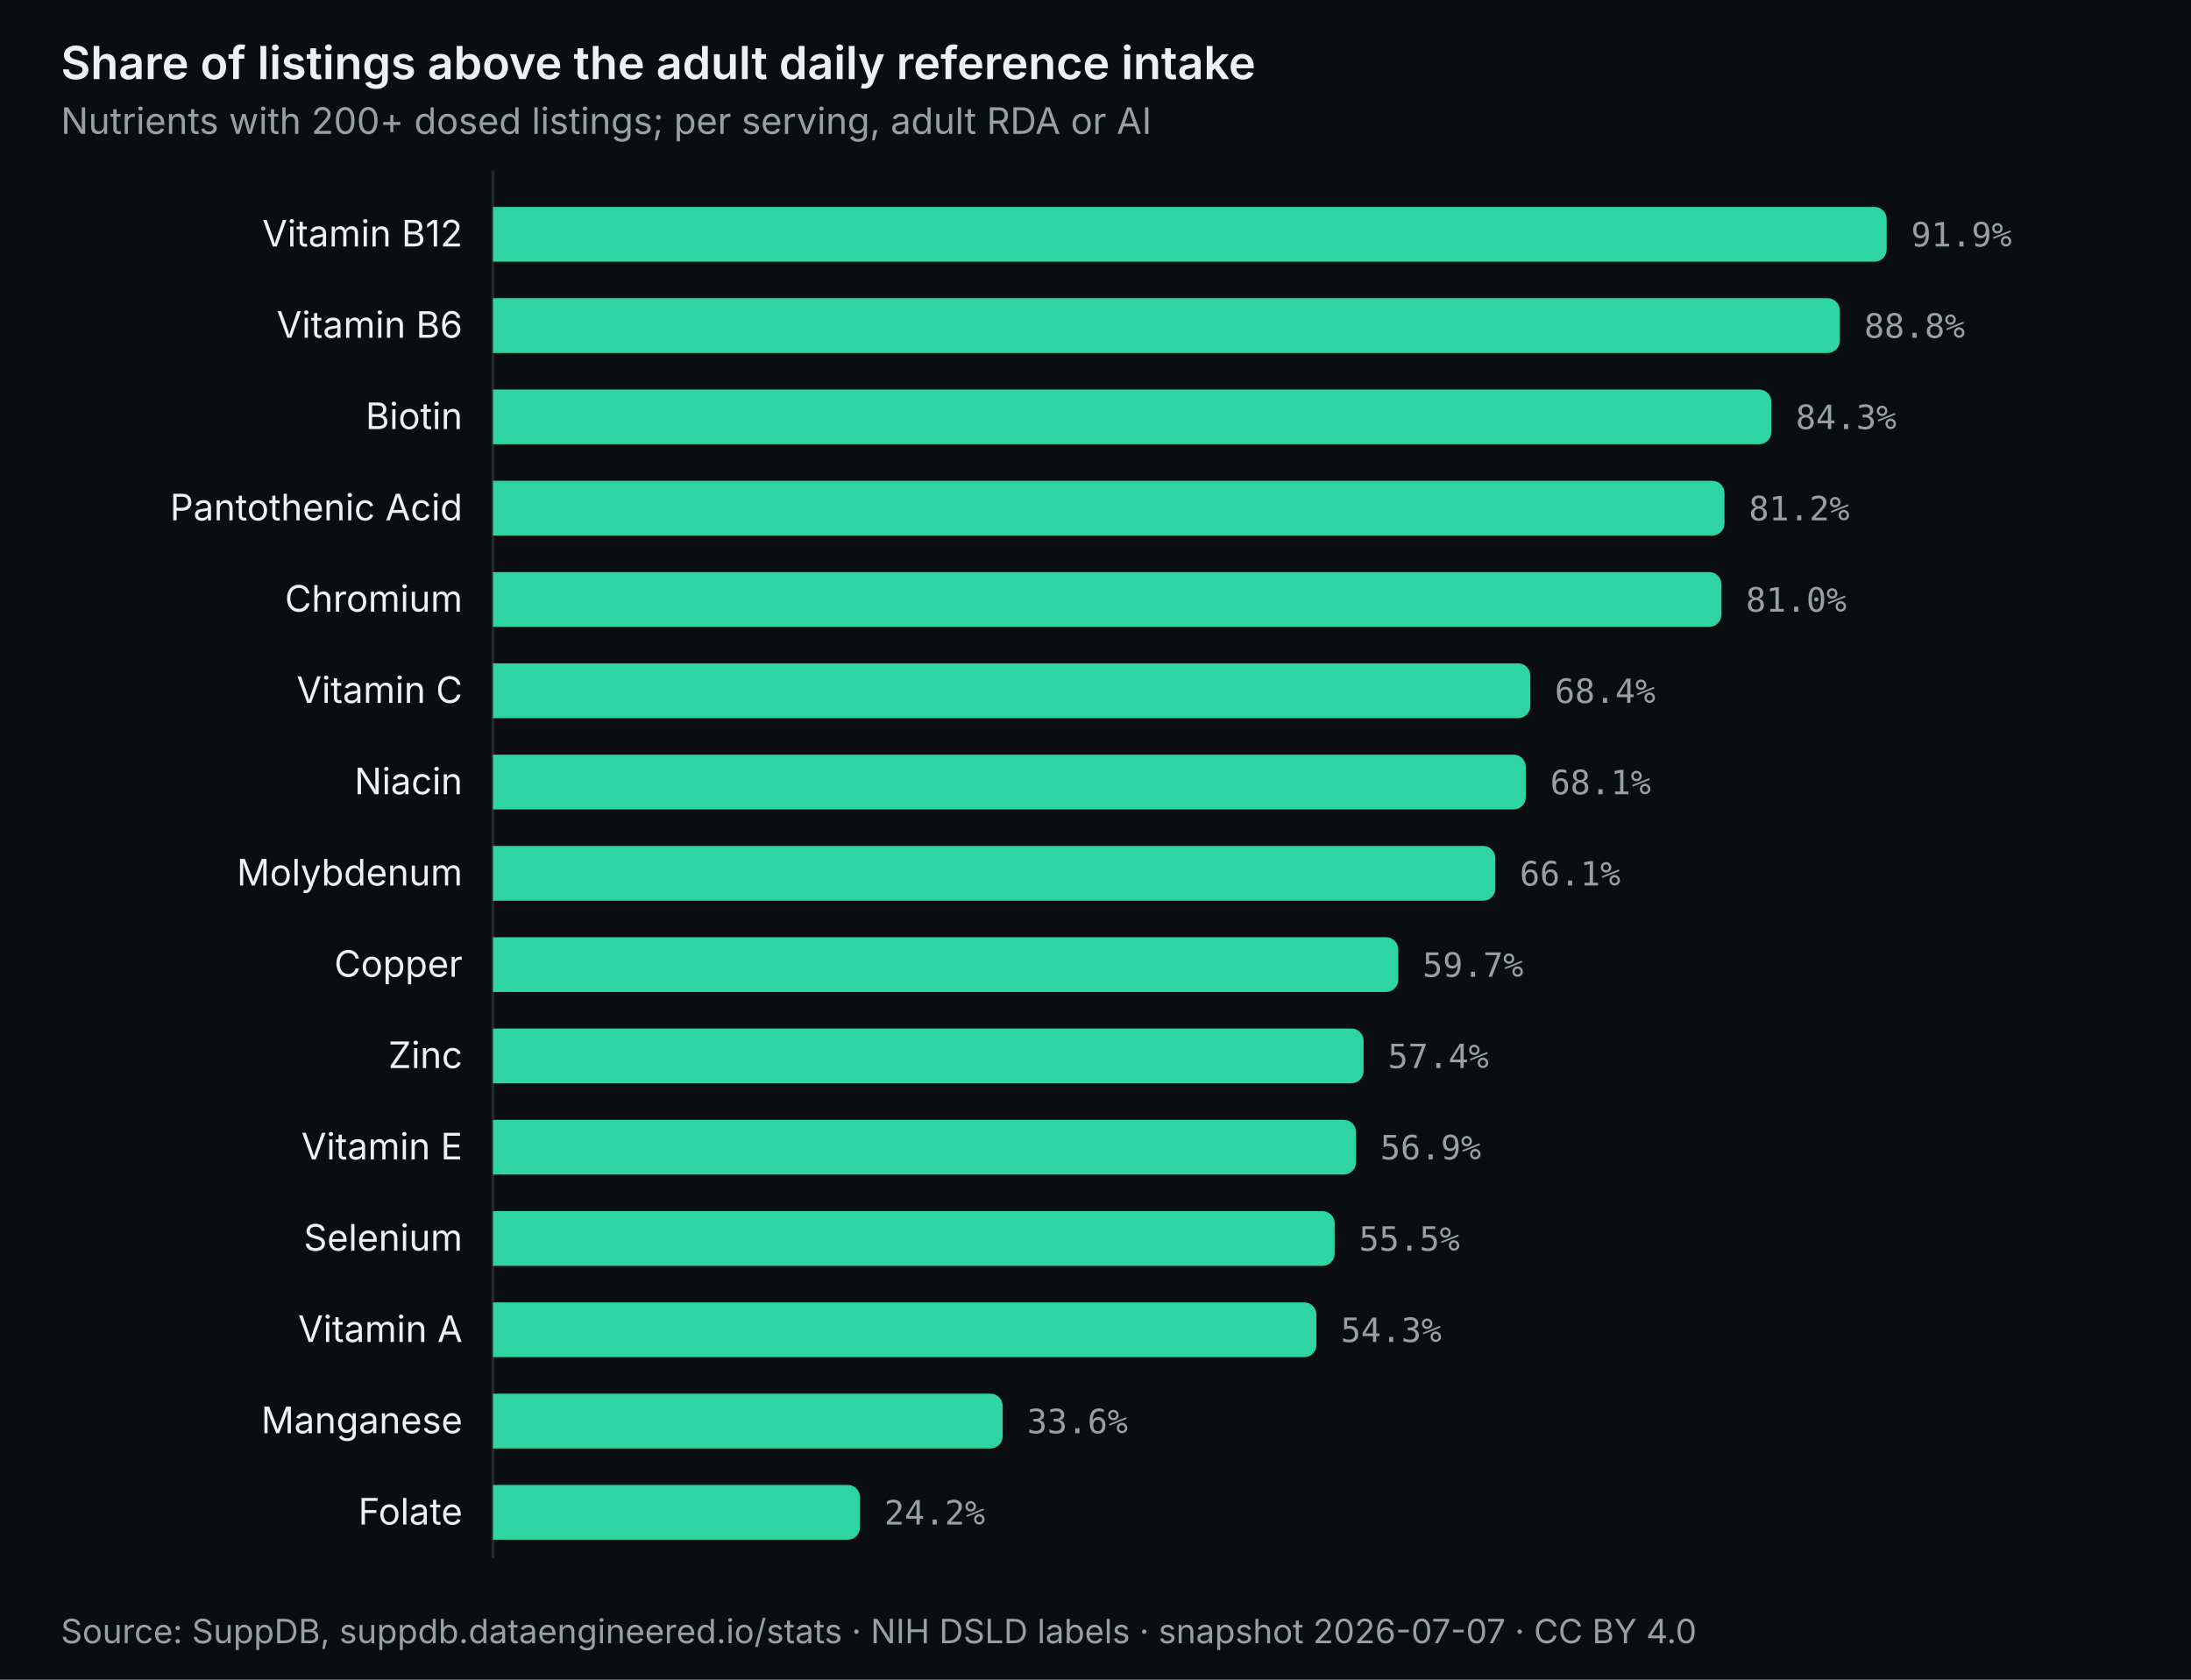
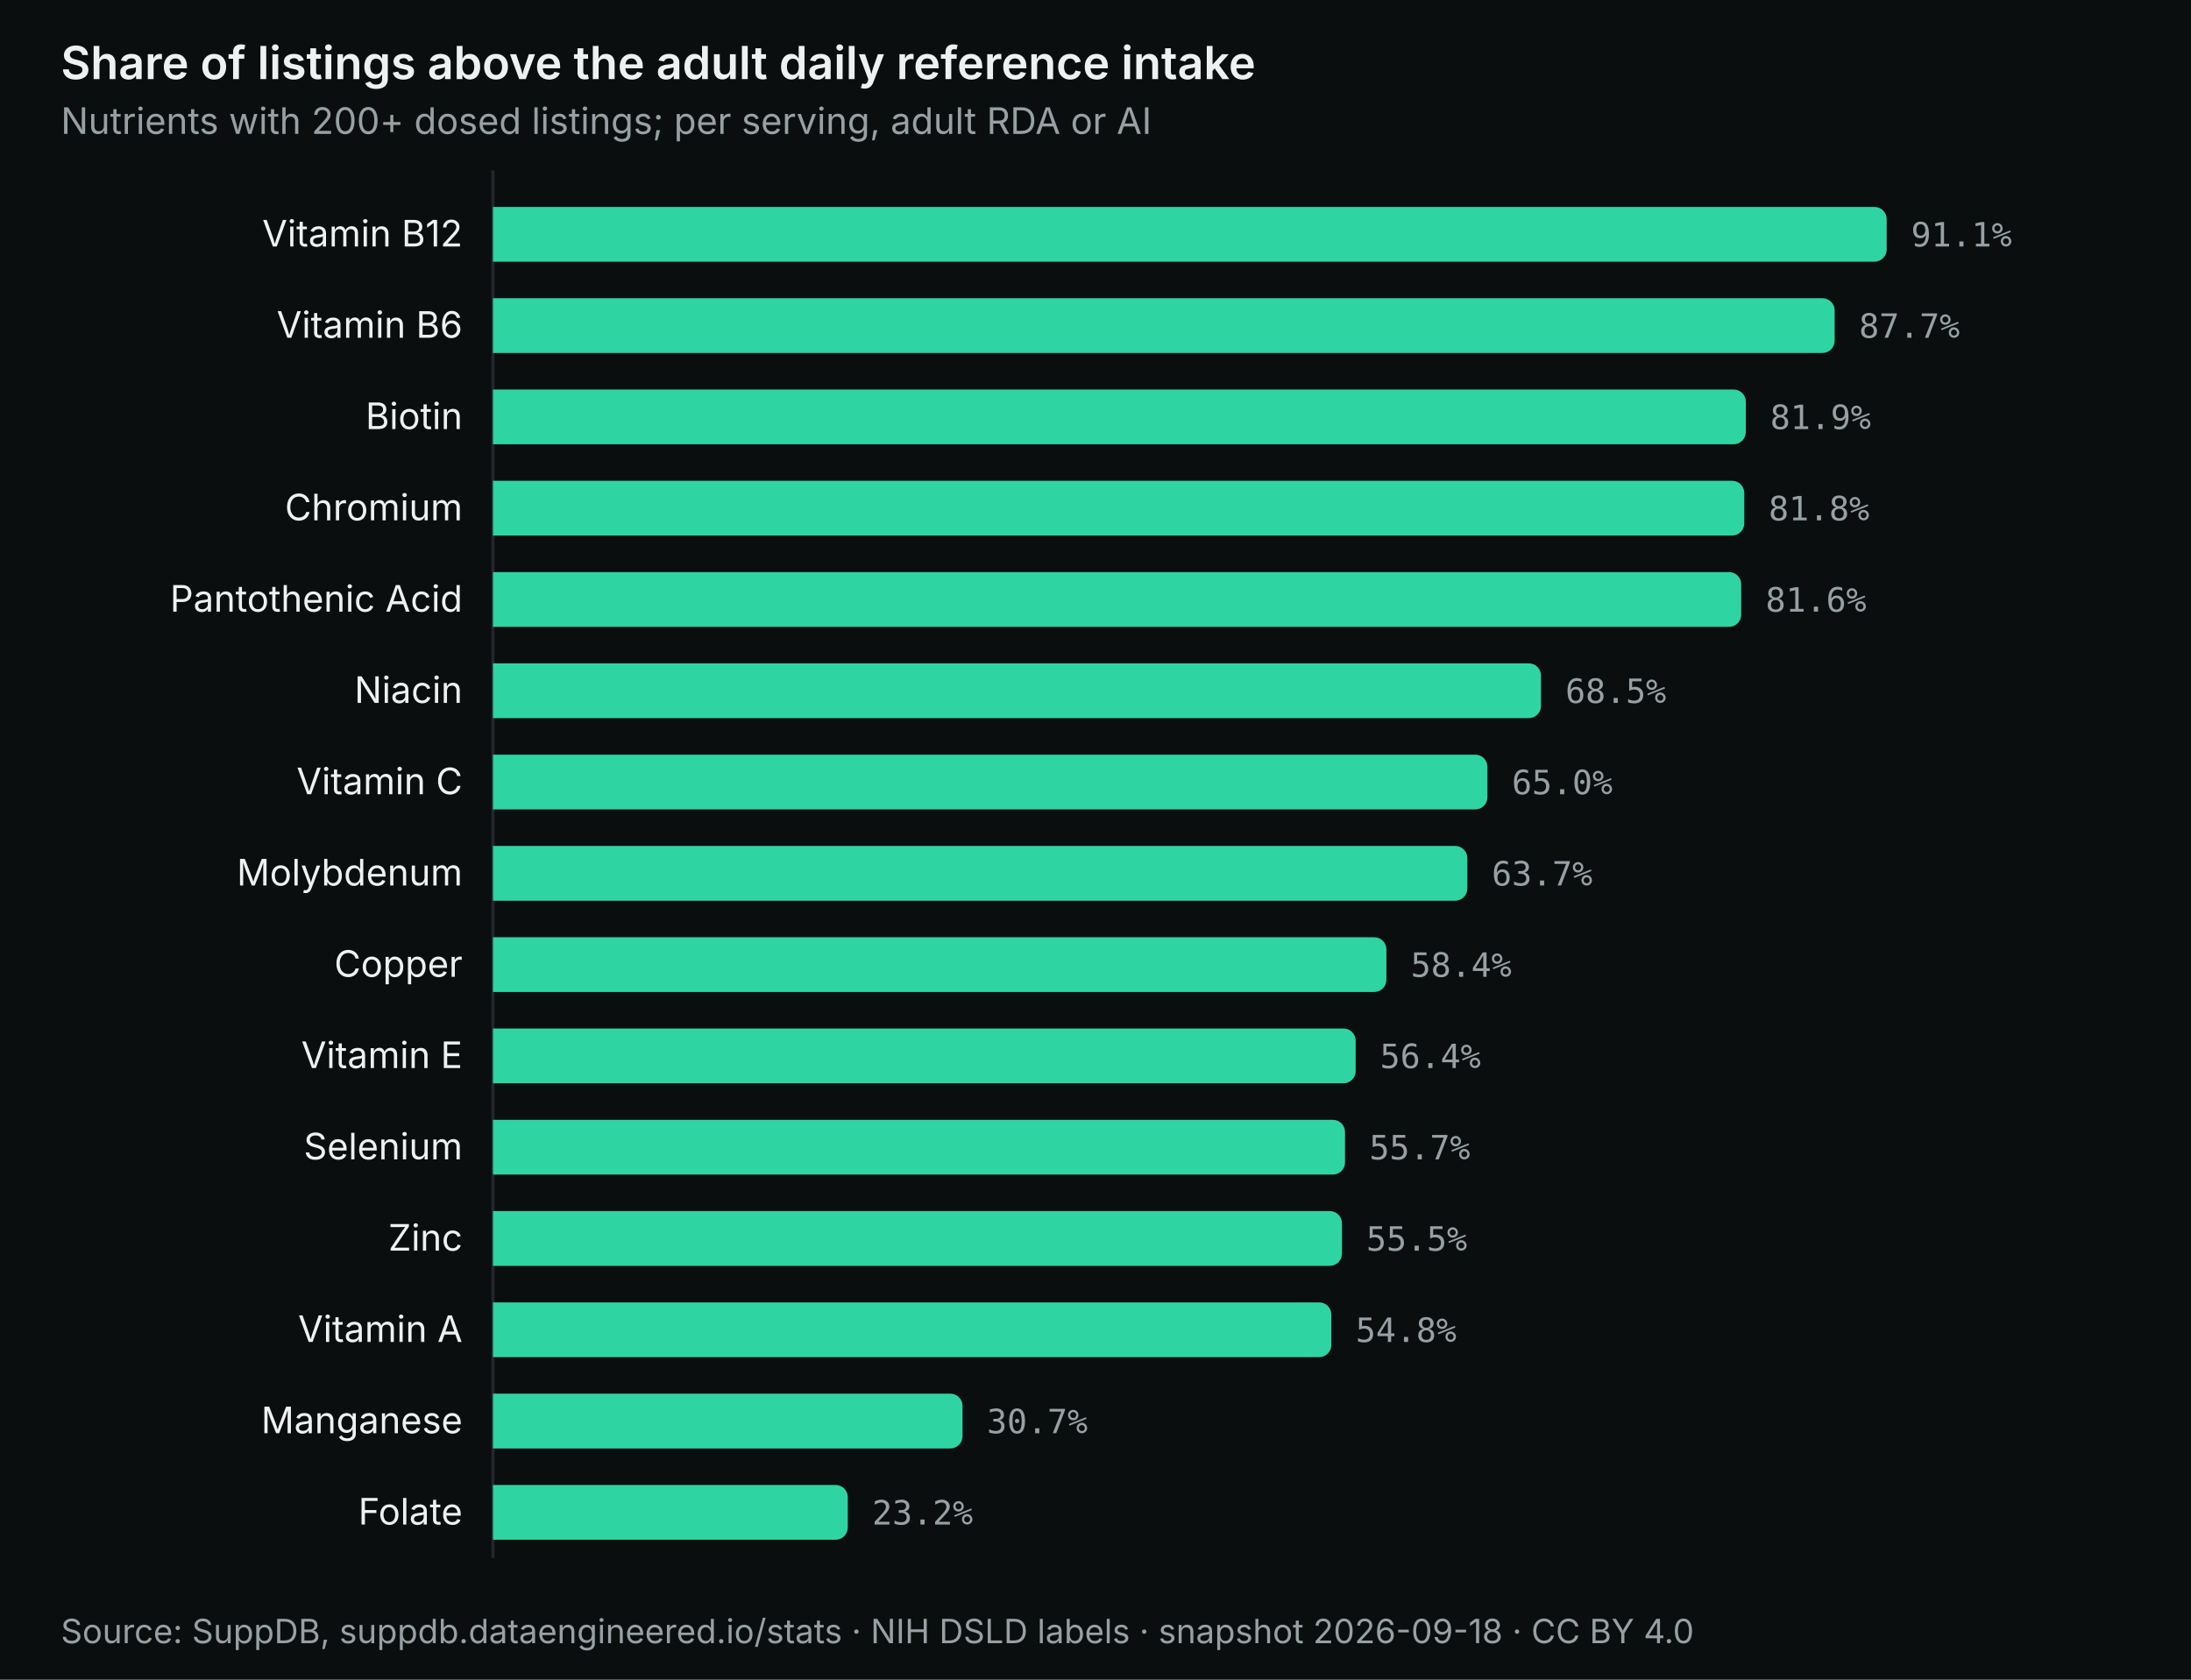
<svg xmlns="http://www.w3.org/2000/svg" viewBox="0 0 720 552" width="720" height="552" role="img" aria-labelledby="t d" font-family="'Outfit', 'Inter', system-ui, -apple-system, 'Segoe UI', sans-serif" font-size="12">
  <rect width="720" height="552" fill="#0b0e0f" />
  <text x="20" y="26" font-size="15" font-weight="600" fill="#eef1f2">Share of listings above the adult daily reference intake</text>
  <text x="20" y="44" font-size="12" fill="#97a1a3">Nutrients with 200+ dosed listings; per serving, adult RDA or AI</text>
  <line x1="162" y1="56" x2="162" y2="512" stroke="#22282b" stroke-width="1" />
  <g>
    <rect x="0" y="62" width="720" height="30" fill="transparent" />
    <path d="M162 68.0 h454.0 a4 4 0 0 1 4 4 v10 a4 4 0 0 1 -4 4 h-454.0 z" fill="#2fd4a3" />
    <text x="152" y="81.0" text-anchor="end" fill="#eef1f2">Vitamin B12</text>
-     <text x="628.0" y="81.0" fill="#97a1a3" font-family="'JetBrains Mono', ui-monospace, Menlo, Consolas, monospace" font-size="11">91.9%</text>
+     <text x="628.0" y="81.0" fill="#97a1a3" font-family="'JetBrains Mono', ui-monospace, Menlo, Consolas, monospace" font-size="11">91.1%</text>
  </g>
  <g>
    <rect x="0" y="92" width="720" height="30" fill="transparent" />
-     <path d="M162 98.0 h438.6 a4 4 0 0 1 4 4 v10 a4 4 0 0 1 -4 4 h-438.6 z" fill="#2fd4a3" />
+     <path d="M162 98.0 h436.9 a4 4 0 0 1 4 4 v10 a4 4 0 0 1 -4 4 h-436.9 z" fill="#2fd4a3" />
    <text x="152" y="111.0" text-anchor="end" fill="#eef1f2">Vitamin B6</text>
-     <text x="612.6" y="111.0" fill="#97a1a3" font-family="'JetBrains Mono', ui-monospace, Menlo, Consolas, monospace" font-size="11">88.8%</text>
+     <text x="610.9" y="111.0" fill="#97a1a3" font-family="'JetBrains Mono', ui-monospace, Menlo, Consolas, monospace" font-size="11">87.7%</text>
  </g>
  <g>
    <rect x="0" y="122" width="720" height="30" fill="transparent" />
-     <path d="M162 128.0 h416.1 a4 4 0 0 1 4 4 v10 a4 4 0 0 1 -4 4 h-416.1 z" fill="#2fd4a3" />
+     <path d="M162 128.0 h407.7 a4 4 0 0 1 4 4 v10 a4 4 0 0 1 -4 4 h-407.7 z" fill="#2fd4a3" />
    <text x="152" y="141.0" text-anchor="end" fill="#eef1f2">Biotin</text>
-     <text x="590.1" y="141.0" fill="#97a1a3" font-family="'JetBrains Mono', ui-monospace, Menlo, Consolas, monospace" font-size="11">84.3%</text>
+     <text x="581.7" y="141.0" fill="#97a1a3" font-family="'JetBrains Mono', ui-monospace, Menlo, Consolas, monospace" font-size="11">81.9%</text>
  </g>
  <g>
    <rect x="0" y="152" width="720" height="30" fill="transparent" />
-     <path d="M162 158.0 h400.7 a4 4 0 0 1 4 4 v10 a4 4 0 0 1 -4 4 h-400.7 z" fill="#2fd4a3" />
-     <text x="152" y="171.0" text-anchor="end" fill="#eef1f2">Pantothenic Acid</text>
-     <text x="574.7" y="171.0" fill="#97a1a3" font-family="'JetBrains Mono', ui-monospace, Menlo, Consolas, monospace" font-size="11">81.2%</text>
+     <path d="M162 158.0 h407.2 a4 4 0 0 1 4 4 v10 a4 4 0 0 1 -4 4 h-407.2 z" fill="#2fd4a3" />
+     <text x="152" y="171.0" text-anchor="end" fill="#eef1f2">Chromium</text>
+     <text x="581.2" y="171.0" fill="#97a1a3" font-family="'JetBrains Mono', ui-monospace, Menlo, Consolas, monospace" font-size="11">81.8%</text>
  </g>
  <g>
    <rect x="0" y="182" width="720" height="30" fill="transparent" />
-     <path d="M162 188.0 h399.7 a4 4 0 0 1 4 4 v10 a4 4 0 0 1 -4 4 h-399.7 z" fill="#2fd4a3" />
-     <text x="152" y="201.0" text-anchor="end" fill="#eef1f2">Chromium</text>
-     <text x="573.7" y="201.0" fill="#97a1a3" font-family="'JetBrains Mono', ui-monospace, Menlo, Consolas, monospace" font-size="11">81.0%</text>
+     <path d="M162 188.0 h406.2 a4 4 0 0 1 4 4 v10 a4 4 0 0 1 -4 4 h-406.2 z" fill="#2fd4a3" />
+     <text x="152" y="201.0" text-anchor="end" fill="#eef1f2">Pantothenic Acid</text>
+     <text x="580.2" y="201.0" fill="#97a1a3" font-family="'JetBrains Mono', ui-monospace, Menlo, Consolas, monospace" font-size="11">81.6%</text>
  </g>
  <g>
    <rect x="0" y="212" width="720" height="30" fill="transparent" />
-     <path d="M162 218.0 h336.9 a4 4 0 0 1 4 4 v10 a4 4 0 0 1 -4 4 h-336.9 z" fill="#2fd4a3" />
-     <text x="152" y="231.0" text-anchor="end" fill="#eef1f2">Vitamin C</text>
-     <text x="510.9" y="231.0" fill="#97a1a3" font-family="'JetBrains Mono', ui-monospace, Menlo, Consolas, monospace" font-size="11">68.4%</text>
+     <path d="M162 218.0 h340.4 a4 4 0 0 1 4 4 v10 a4 4 0 0 1 -4 4 h-340.4 z" fill="#2fd4a3" />
+     <text x="152" y="231.0" text-anchor="end" fill="#eef1f2">Niacin</text>
+     <text x="514.4" y="231.0" fill="#97a1a3" font-family="'JetBrains Mono', ui-monospace, Menlo, Consolas, monospace" font-size="11">68.5%</text>
  </g>
  <g>
    <rect x="0" y="242" width="720" height="30" fill="transparent" />
-     <path d="M162 248.0 h335.4 a4 4 0 0 1 4 4 v10 a4 4 0 0 1 -4 4 h-335.4 z" fill="#2fd4a3" />
-     <text x="152" y="261.0" text-anchor="end" fill="#eef1f2">Niacin</text>
-     <text x="509.4" y="261.0" fill="#97a1a3" font-family="'JetBrains Mono', ui-monospace, Menlo, Consolas, monospace" font-size="11">68.1%</text>
+     <path d="M162 248.0 h322.8 a4 4 0 0 1 4 4 v10 a4 4 0 0 1 -4 4 h-322.8 z" fill="#2fd4a3" />
+     <text x="152" y="261.0" text-anchor="end" fill="#eef1f2">Vitamin C</text>
+     <text x="496.8" y="261.0" fill="#97a1a3" font-family="'JetBrains Mono', ui-monospace, Menlo, Consolas, monospace" font-size="11">65.0%</text>
  </g>
  <g>
    <rect x="0" y="272" width="720" height="30" fill="transparent" />
-     <path d="M162 278.0 h325.4 a4 4 0 0 1 4 4 v10 a4 4 0 0 1 -4 4 h-325.4 z" fill="#2fd4a3" />
+     <path d="M162 278.0 h316.2 a4 4 0 0 1 4 4 v10 a4 4 0 0 1 -4 4 h-316.2 z" fill="#2fd4a3" />
    <text x="152" y="291.0" text-anchor="end" fill="#eef1f2">Molybdenum</text>
-     <text x="499.4" y="291.0" fill="#97a1a3" font-family="'JetBrains Mono', ui-monospace, Menlo, Consolas, monospace" font-size="11">66.1%</text>
+     <text x="490.2" y="291.0" fill="#97a1a3" font-family="'JetBrains Mono', ui-monospace, Menlo, Consolas, monospace" font-size="11">63.7%</text>
  </g>
  <g>
    <rect x="0" y="302" width="720" height="30" fill="transparent" />
-     <path d="M162 308.0 h293.5 a4 4 0 0 1 4 4 v10 a4 4 0 0 1 -4 4 h-293.5 z" fill="#2fd4a3" />
+     <path d="M162 308.0 h289.6 a4 4 0 0 1 4 4 v10 a4 4 0 0 1 -4 4 h-289.6 z" fill="#2fd4a3" />
    <text x="152" y="321.0" text-anchor="end" fill="#eef1f2">Copper</text>
-     <text x="467.5" y="321.0" fill="#97a1a3" font-family="'JetBrains Mono', ui-monospace, Menlo, Consolas, monospace" font-size="11">59.7%</text>
+     <text x="463.6" y="321.0" fill="#97a1a3" font-family="'JetBrains Mono', ui-monospace, Menlo, Consolas, monospace" font-size="11">58.4%</text>
  </g>
  <g>
    <rect x="0" y="332" width="720" height="30" fill="transparent" />
-     <path d="M162 338.0 h282.1 a4 4 0 0 1 4 4 v10 a4 4 0 0 1 -4 4 h-282.1 z" fill="#2fd4a3" />
-     <text x="152" y="351.0" text-anchor="end" fill="#eef1f2">Zinc</text>
-     <text x="456.1" y="351.0" fill="#97a1a3" font-family="'JetBrains Mono', ui-monospace, Menlo, Consolas, monospace" font-size="11">57.4%</text>
+     <path d="M162 338.0 h279.5 a4 4 0 0 1 4 4 v10 a4 4 0 0 1 -4 4 h-279.5 z" fill="#2fd4a3" />
+     <text x="152" y="351.0" text-anchor="end" fill="#eef1f2">Vitamin E</text>
+     <text x="453.5" y="351.0" fill="#97a1a3" font-family="'JetBrains Mono', ui-monospace, Menlo, Consolas, monospace" font-size="11">56.4%</text>
  </g>
  <g>
    <rect x="0" y="362" width="720" height="30" fill="transparent" />
-     <path d="M162 368.0 h279.6 a4 4 0 0 1 4 4 v10 a4 4 0 0 1 -4 4 h-279.6 z" fill="#2fd4a3" />
-     <text x="152" y="381.0" text-anchor="end" fill="#eef1f2">Vitamin E</text>
-     <text x="453.6" y="381.0" fill="#97a1a3" font-family="'JetBrains Mono', ui-monospace, Menlo, Consolas, monospace" font-size="11">56.9%</text>
+     <path d="M162 368.0 h276.0 a4 4 0 0 1 4 4 v10 a4 4 0 0 1 -4 4 h-276.0 z" fill="#2fd4a3" />
+     <text x="152" y="381.0" text-anchor="end" fill="#eef1f2">Selenium</text>
+     <text x="450.0" y="381.0" fill="#97a1a3" font-family="'JetBrains Mono', ui-monospace, Menlo, Consolas, monospace" font-size="11">55.7%</text>
  </g>
  <g>
    <rect x="0" y="392" width="720" height="30" fill="transparent" />
-     <path d="M162 398.0 h272.6 a4 4 0 0 1 4 4 v10 a4 4 0 0 1 -4 4 h-272.6 z" fill="#2fd4a3" />
-     <text x="152" y="411.0" text-anchor="end" fill="#eef1f2">Selenium</text>
-     <text x="446.6" y="411.0" fill="#97a1a3" font-family="'JetBrains Mono', ui-monospace, Menlo, Consolas, monospace" font-size="11">55.5%</text>
+     <path d="M162 398.0 h275.0 a4 4 0 0 1 4 4 v10 a4 4 0 0 1 -4 4 h-275.0 z" fill="#2fd4a3" />
+     <text x="152" y="411.0" text-anchor="end" fill="#eef1f2">Zinc</text>
+     <text x="449.0" y="411.0" fill="#97a1a3" font-family="'JetBrains Mono', ui-monospace, Menlo, Consolas, monospace" font-size="11">55.5%</text>
  </g>
  <g>
    <rect x="0" y="422" width="720" height="30" fill="transparent" />
-     <path d="M162 428.0 h266.6 a4 4 0 0 1 4 4 v10 a4 4 0 0 1 -4 4 h-266.6 z" fill="#2fd4a3" />
+     <path d="M162 428.0 h271.5 a4 4 0 0 1 4 4 v10 a4 4 0 0 1 -4 4 h-271.5 z" fill="#2fd4a3" />
    <text x="152" y="441.0" text-anchor="end" fill="#eef1f2">Vitamin A</text>
-     <text x="440.6" y="441.0" fill="#97a1a3" font-family="'JetBrains Mono', ui-monospace, Menlo, Consolas, monospace" font-size="11">54.3%</text>
+     <text x="445.5" y="441.0" fill="#97a1a3" font-family="'JetBrains Mono', ui-monospace, Menlo, Consolas, monospace" font-size="11">54.8%</text>
  </g>
  <g>
    <rect x="0" y="452" width="720" height="30" fill="transparent" />
-     <path d="M162 458.0 h163.5 a4 4 0 0 1 4 4 v10 a4 4 0 0 1 -4 4 h-163.5 z" fill="#2fd4a3" />
+     <path d="M162 458.0 h150.3 a4 4 0 0 1 4 4 v10 a4 4 0 0 1 -4 4 h-150.3 z" fill="#2fd4a3" />
    <text x="152" y="471.0" text-anchor="end" fill="#eef1f2">Manganese</text>
-     <text x="337.5" y="471.0" fill="#97a1a3" font-family="'JetBrains Mono', ui-monospace, Menlo, Consolas, monospace" font-size="11">33.6%</text>
+     <text x="324.3" y="471.0" fill="#97a1a3" font-family="'JetBrains Mono', ui-monospace, Menlo, Consolas, monospace" font-size="11">30.7%</text>
  </g>
  <g>
    <rect x="0" y="482" width="720" height="30" fill="transparent" />
-     <path d="M162 488.0 h116.6 a4 4 0 0 1 4 4 v10 a4 4 0 0 1 -4 4 h-116.6 z" fill="#2fd4a3" />
+     <path d="M162 488.0 h112.6 a4 4 0 0 1 4 4 v10 a4 4 0 0 1 -4 4 h-112.6 z" fill="#2fd4a3" />
    <text x="152" y="501.0" text-anchor="end" fill="#eef1f2">Folate</text>
-     <text x="290.6" y="501.0" fill="#97a1a3" font-family="'JetBrains Mono', ui-monospace, Menlo, Consolas, monospace" font-size="11">24.2%</text>
+     <text x="286.6" y="501.0" fill="#97a1a3" font-family="'JetBrains Mono', ui-monospace, Menlo, Consolas, monospace" font-size="11">23.2%</text>
  </g>
-   <text x="20" y="540" font-size="11" fill="#97a1a3">Source: SuppDB, suppdb.dataengineered.io/stats · NIH DSLD labels · snapshot 2026-07-07 · CC BY 4.0</text>
+   <text x="20" y="540" font-size="11" fill="#97a1a3">Source: SuppDB, suppdb.dataengineered.io/stats · NIH DSLD labels · snapshot 2026-09-18 · CC BY 4.0</text>
</svg>
